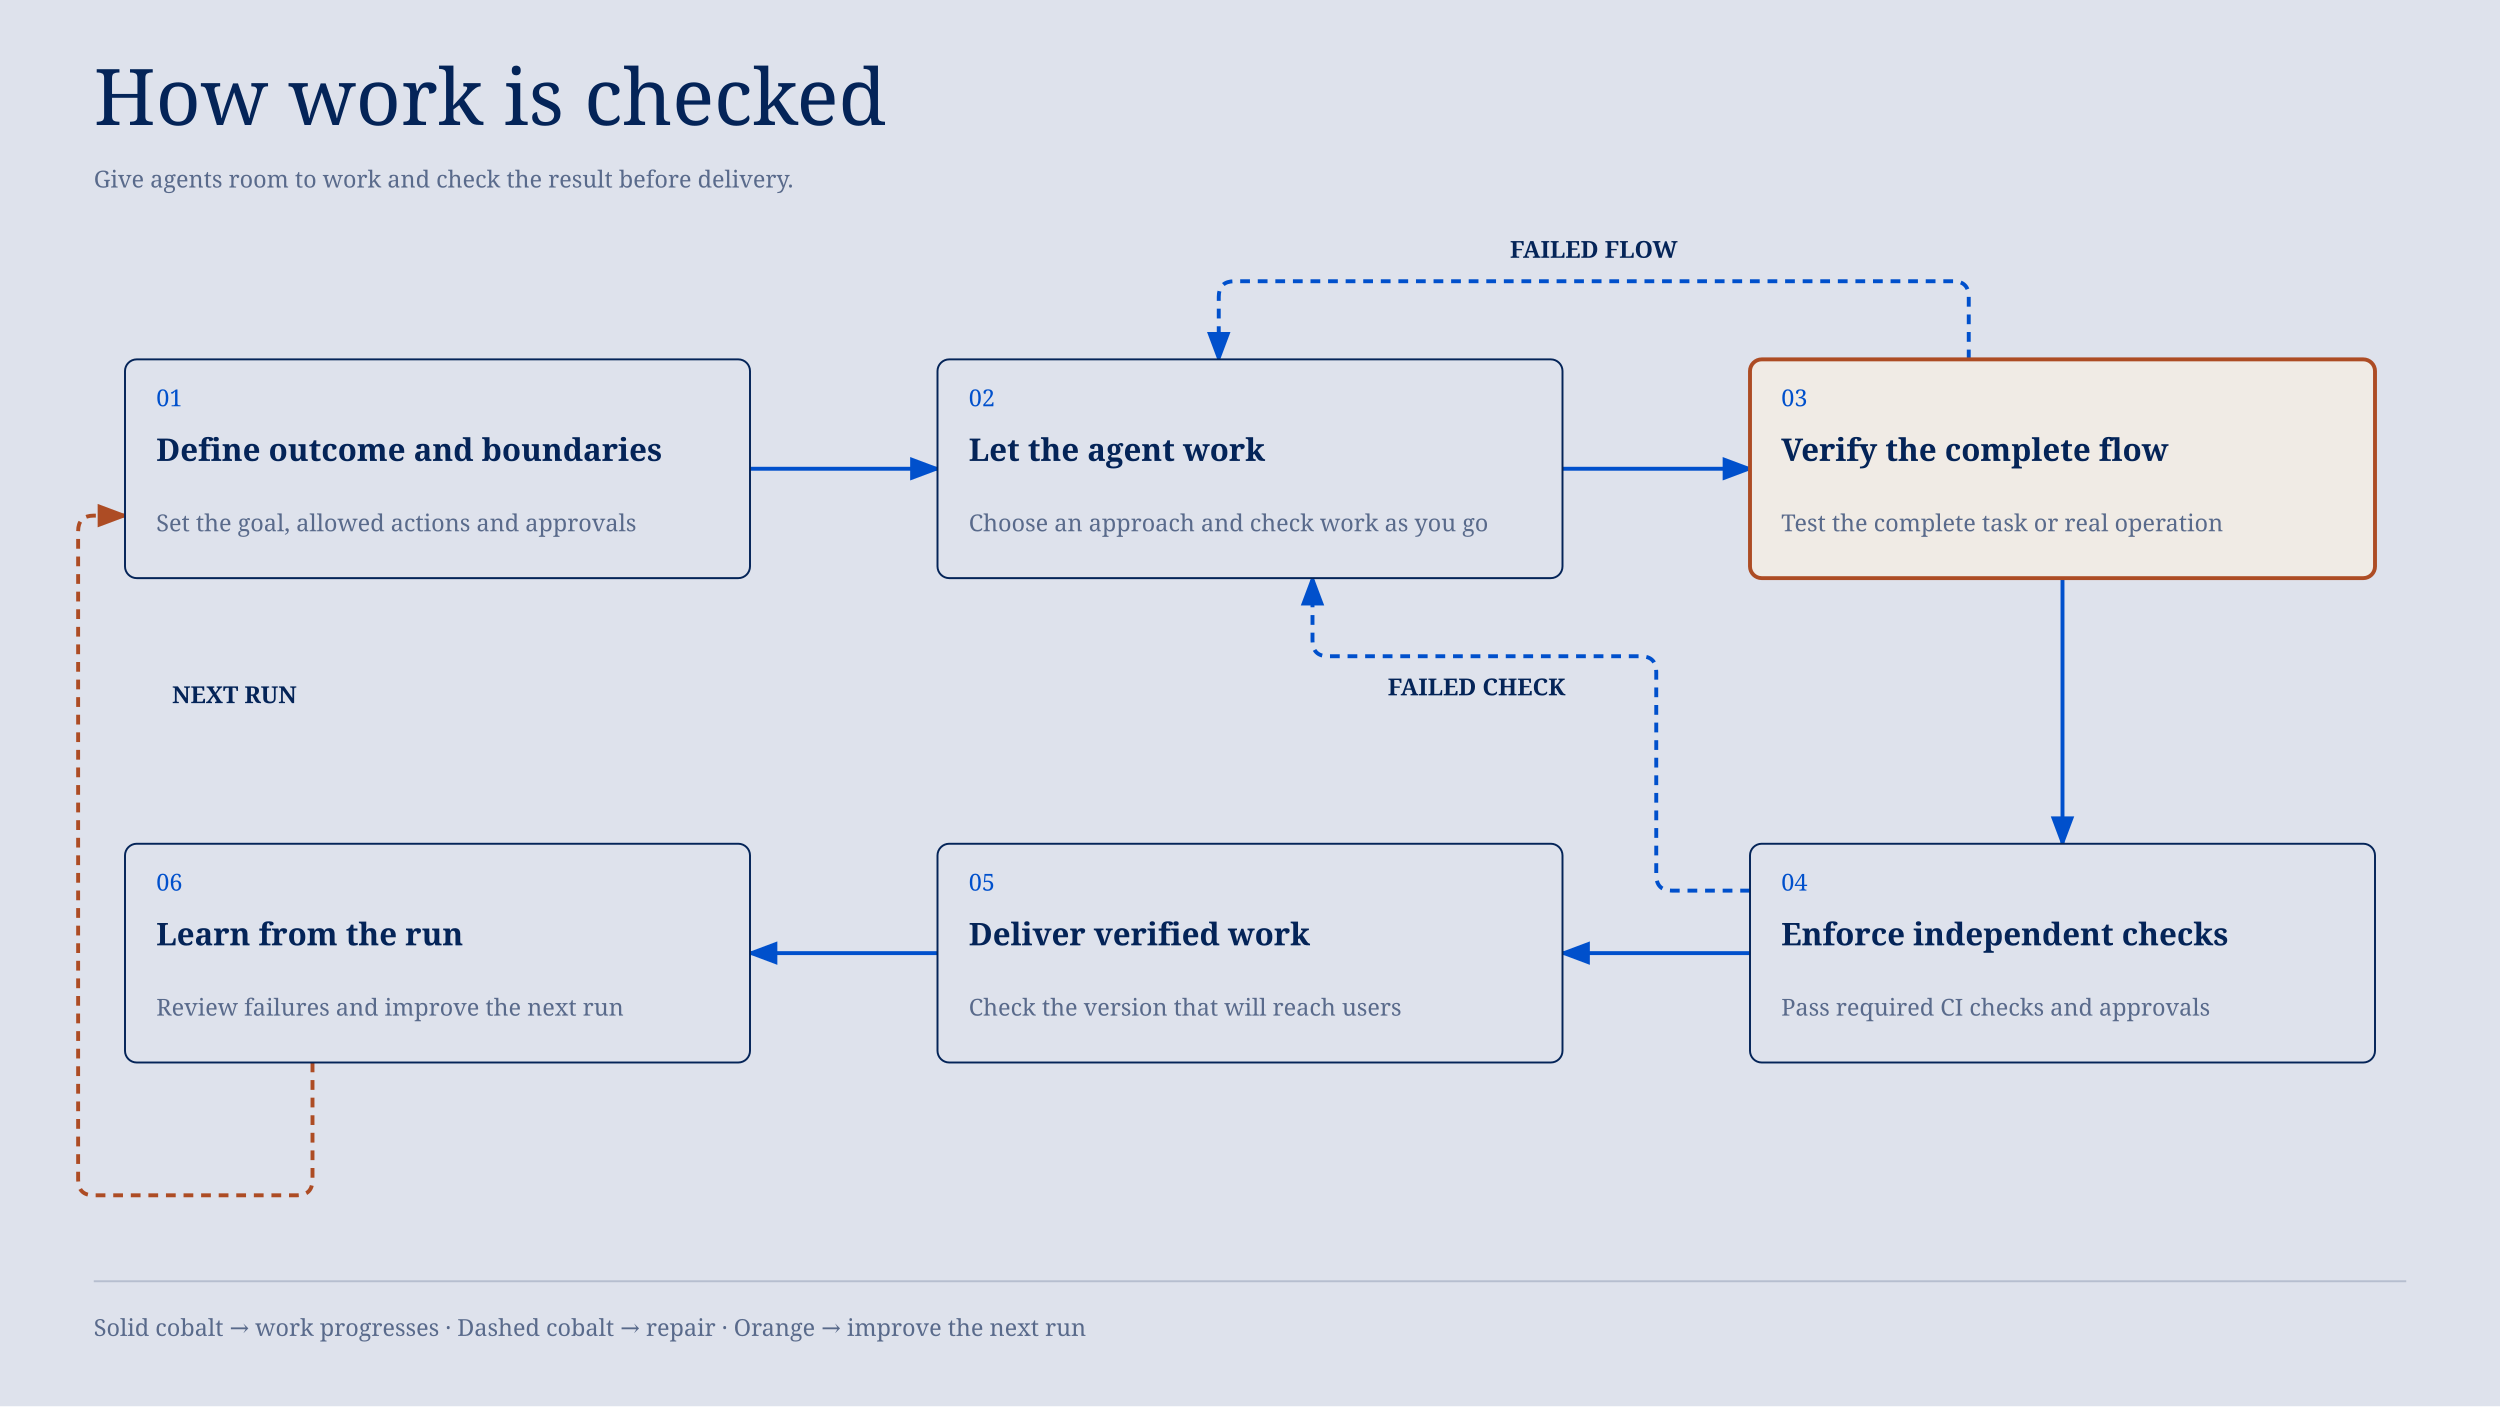
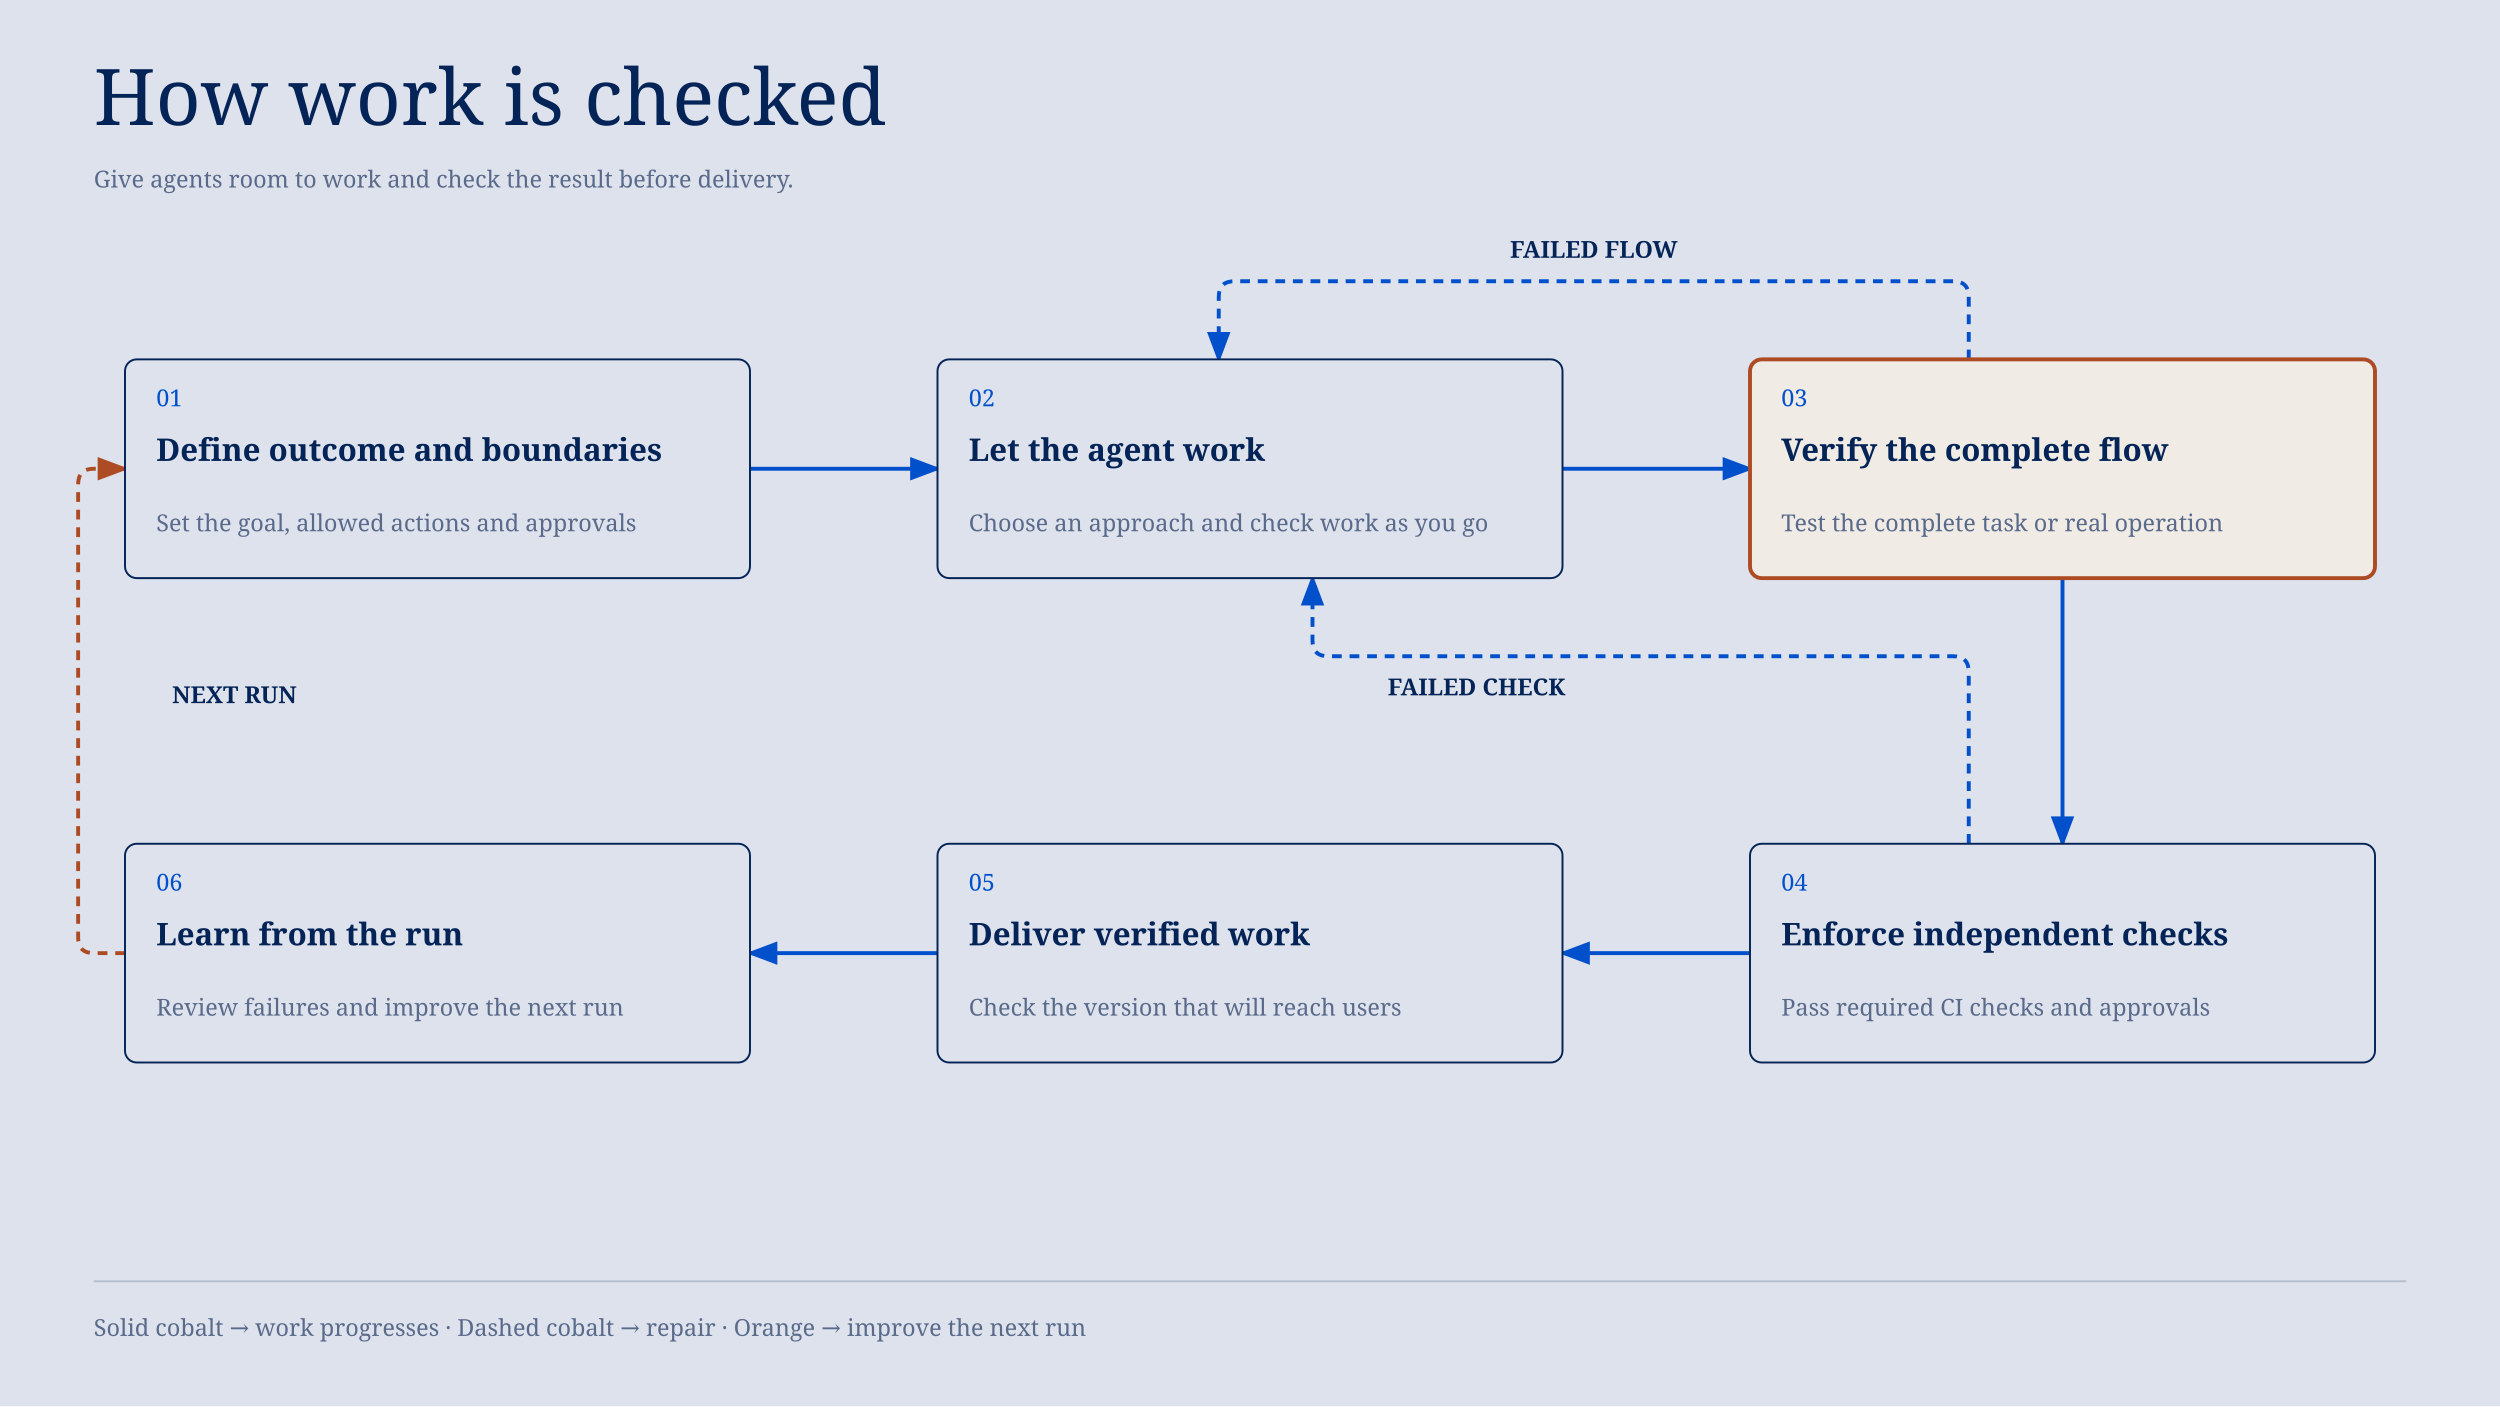
<svg xmlns="http://www.w3.org/2000/svg" class="" viewBox="0 0 1280 720" role="img" aria-labelledby="testing-flow-title testing-flow-desc" id="testing-flow-root">
  <defs>
    <style>#testing-flow-root { color: #042458; font-family: Baskerville,Georgia,serif; }
      #testing-flow-root nav { display:flex;gap:24px;padding:20px 0;border-block:1px solid #596A8B }
      #testing-flow-root a { color:#0050CC }
      #testing-flow-root .diagram-container { width:100%;overflow-x:auto;min-width:0 }
      #testing-flow-root.axonometric { min-width:1000px }
      #testing-flow-root text { font-family:Baskerville,Georgia,serif;fill:#042458 }
      #testing-flow-root .title { font-family:Didot,'Bodoni MT',Georgia,serif;font-size:40px }
      #testing-flow-root .node { font-size:16px;font-weight:600 }
      #testing-flow-root .sub { font-size:12px;fill:#596A8B }
      #testing-flow-root .step-number { font-size:12px;fill:#0050CC }
      #testing-flow-root .group { font-size:14px;font-weight:600;fill:#0050CC }
      #testing-flow-root .label { font-size:12px;font-weight:600 }
      #testing-flow-root .diagram-container { overflow:visible }
      #testing-flow-root.axonometric { min-width:0 }</style>
    <marker id="testing-flow-testing-flow-blue" markerWidth="8" markerHeight="6" refX="7" refY="3" orient="auto">
      <polygon points="0 0,8 3,0 6" fill="#0050CC" />
    </marker>
    <marker id="testing-flow-testing-flow-signal" markerWidth="8" markerHeight="6" refX="7" refY="3" orient="auto">
      <polygon points="0 0,8 3,0 6" fill="#AD4C24" />
    </marker>
    <marker id="testing-flow-testing-flow-muted" markerWidth="8" markerHeight="6" refX="7" refY="3" orient="auto">
      <polygon points="0 0,8 3,0 6" fill="#596A8B" />
    </marker>
  </defs>
  <rect width="1280" height="720" fill="#DEE2EC" />
  <text x="48" y="64" class="title">How work is checked</text>
  <text x="48" y="96" class="sub">Give agents room to work and check the result before delivery.</text>
  <path d="M 384 240 L 480 240" fill="none" stroke="#0050CC" stroke-width="2" marker-end="url(#testing-flow-testing-flow-blue)" />
  <path d="M 800 240 L 896 240" fill="none" stroke="#0050CC" stroke-width="2" marker-end="url(#testing-flow-testing-flow-blue)" />
  <path d="M 1056 296 L 1056 432" fill="none" stroke="#0050CC" stroke-width="2" marker-end="url(#testing-flow-testing-flow-blue)" />
  <path d="M 896 488 L 800 488" fill="none" stroke="#0050CC" stroke-width="2" marker-end="url(#testing-flow-testing-flow-blue)" />
  <path d="M 480 488 L 384 488" fill="none" stroke="#0050CC" stroke-width="2" marker-end="url(#testing-flow-testing-flow-blue)" />
  <path d="M 1008 184 L 1008 152 Q 1008 144 1000 144 L 632 144 Q 624 144 624 152 L 624 184" fill="none" stroke="#0050CC" stroke-width="2" marker-end="url(#testing-flow-testing-flow-blue)" stroke-dasharray="5 4" />
  <rect x="752" y="120" width="128" height="16" fill="#DEE2EC" />
  <text x="816.0" y="132" class="label" text-anchor="middle">FAILED FLOW</text>
-   <path d="M 896 456 L 856 456 Q 848 456 848 448 L 848 344 Q 848 336 840 336 L 680 336 Q 672 336 672 328 L 672 296" fill="none" stroke="#0050CC" stroke-width="2" marker-end="url(#testing-flow-testing-flow-blue)" stroke-dasharray="5 4" />
+   <path d="M 1008 432 L 1008 344 Q 1008 336 1000 336 L 680 336 Q 672 336 672 328 L 672 296" fill="none" stroke="#0050CC" stroke-width="2" marker-end="url(#testing-flow-testing-flow-blue)" stroke-dasharray="5 4" />
  <rect x="684" y="344" width="144" height="16" fill="#DEE2EC" />
  <text x="756.0" y="356" class="label" text-anchor="middle">FAILED CHECK</text>
-   <path d="M 160 544 L 160 604 Q 160 612 152 612 L 48 612 Q 40 612 40 604 L 40 272 Q 40 264 48 264 L 64 264" fill="none" stroke="#AD4C24" stroke-width="2" marker-end="url(#testing-flow-testing-flow-signal)" stroke-dasharray="5 4" />
+   <path d="M 64 488 L 48 488 Q 40 488 40 480 L 40 248 Q 40 240 48 240 L 64 240" fill="none" stroke="#AD4C24" stroke-width="2" marker-end="url(#testing-flow-testing-flow-signal)" stroke-dasharray="5 4" />
  <rect x="48" y="348" width="144" height="16" fill="#DEE2EC" />
  <text x="120.0" y="360" class="label" text-anchor="middle">NEXT RUN</text>
  <rect x="64" y="184" width="320" height="112" rx="6" fill="#DEE2EC" stroke="#042458" stroke-width="1" />
  <text x="80" y="208" class="step-number">01</text>
  <text x="80" y="236" class="node">Define outcome and boundaries</text>
  <text x="80" y="272" class="sub">Set the goal, allowed actions and approvals</text>
  <rect x="480" y="184" width="320" height="112" rx="6" fill="#DEE2EC" stroke="#042458" stroke-width="1" />
  <text x="496" y="208" class="step-number">02</text>
  <text x="496" y="236" class="node">Let the agent work</text>
  <text x="496" y="272" class="sub">Choose an approach and check work as you go</text>
  <rect x="896" y="184" width="320" height="112" rx="6" fill="#F0EBE5" stroke="#AD4C24" stroke-width="2" />
  <text x="912" y="208" class="step-number">03</text>
  <text x="912" y="236" class="node">Verify the complete flow</text>
  <text x="912" y="272" class="sub">Test the complete task or real operation</text>
  <rect x="896" y="432" width="320" height="112" rx="6" fill="#DEE2EC" stroke="#042458" stroke-width="1" />
  <text x="912" y="456" class="step-number">04</text>
  <text x="912" y="484" class="node">Enforce independent checks</text>
  <text x="912" y="520" class="sub">Pass required CI checks and approvals</text>
  <rect x="480" y="432" width="320" height="112" rx="6" fill="#DEE2EC" stroke="#042458" stroke-width="1" />
  <text x="496" y="456" class="step-number">05</text>
  <text x="496" y="484" class="node">Deliver verified work</text>
  <text x="496" y="520" class="sub">Check the version that will reach users</text>
  <rect x="64" y="432" width="320" height="112" rx="6" fill="#DEE2EC" stroke="#042458" stroke-width="1" />
  <text x="80" y="456" class="step-number">06</text>
  <text x="80" y="484" class="node">Learn from the run</text>
  <text x="80" y="520" class="sub">Review failures and improve the next run</text>
  <path d="M48 656 H1232" stroke="#596A8B" stroke-opacity=".3" />
  <text x="48" y="684" class="sub">Solid cobalt → work progresses     ·     Dashed cobalt → repair     ·     Orange → improve the next run</text>
</svg>
